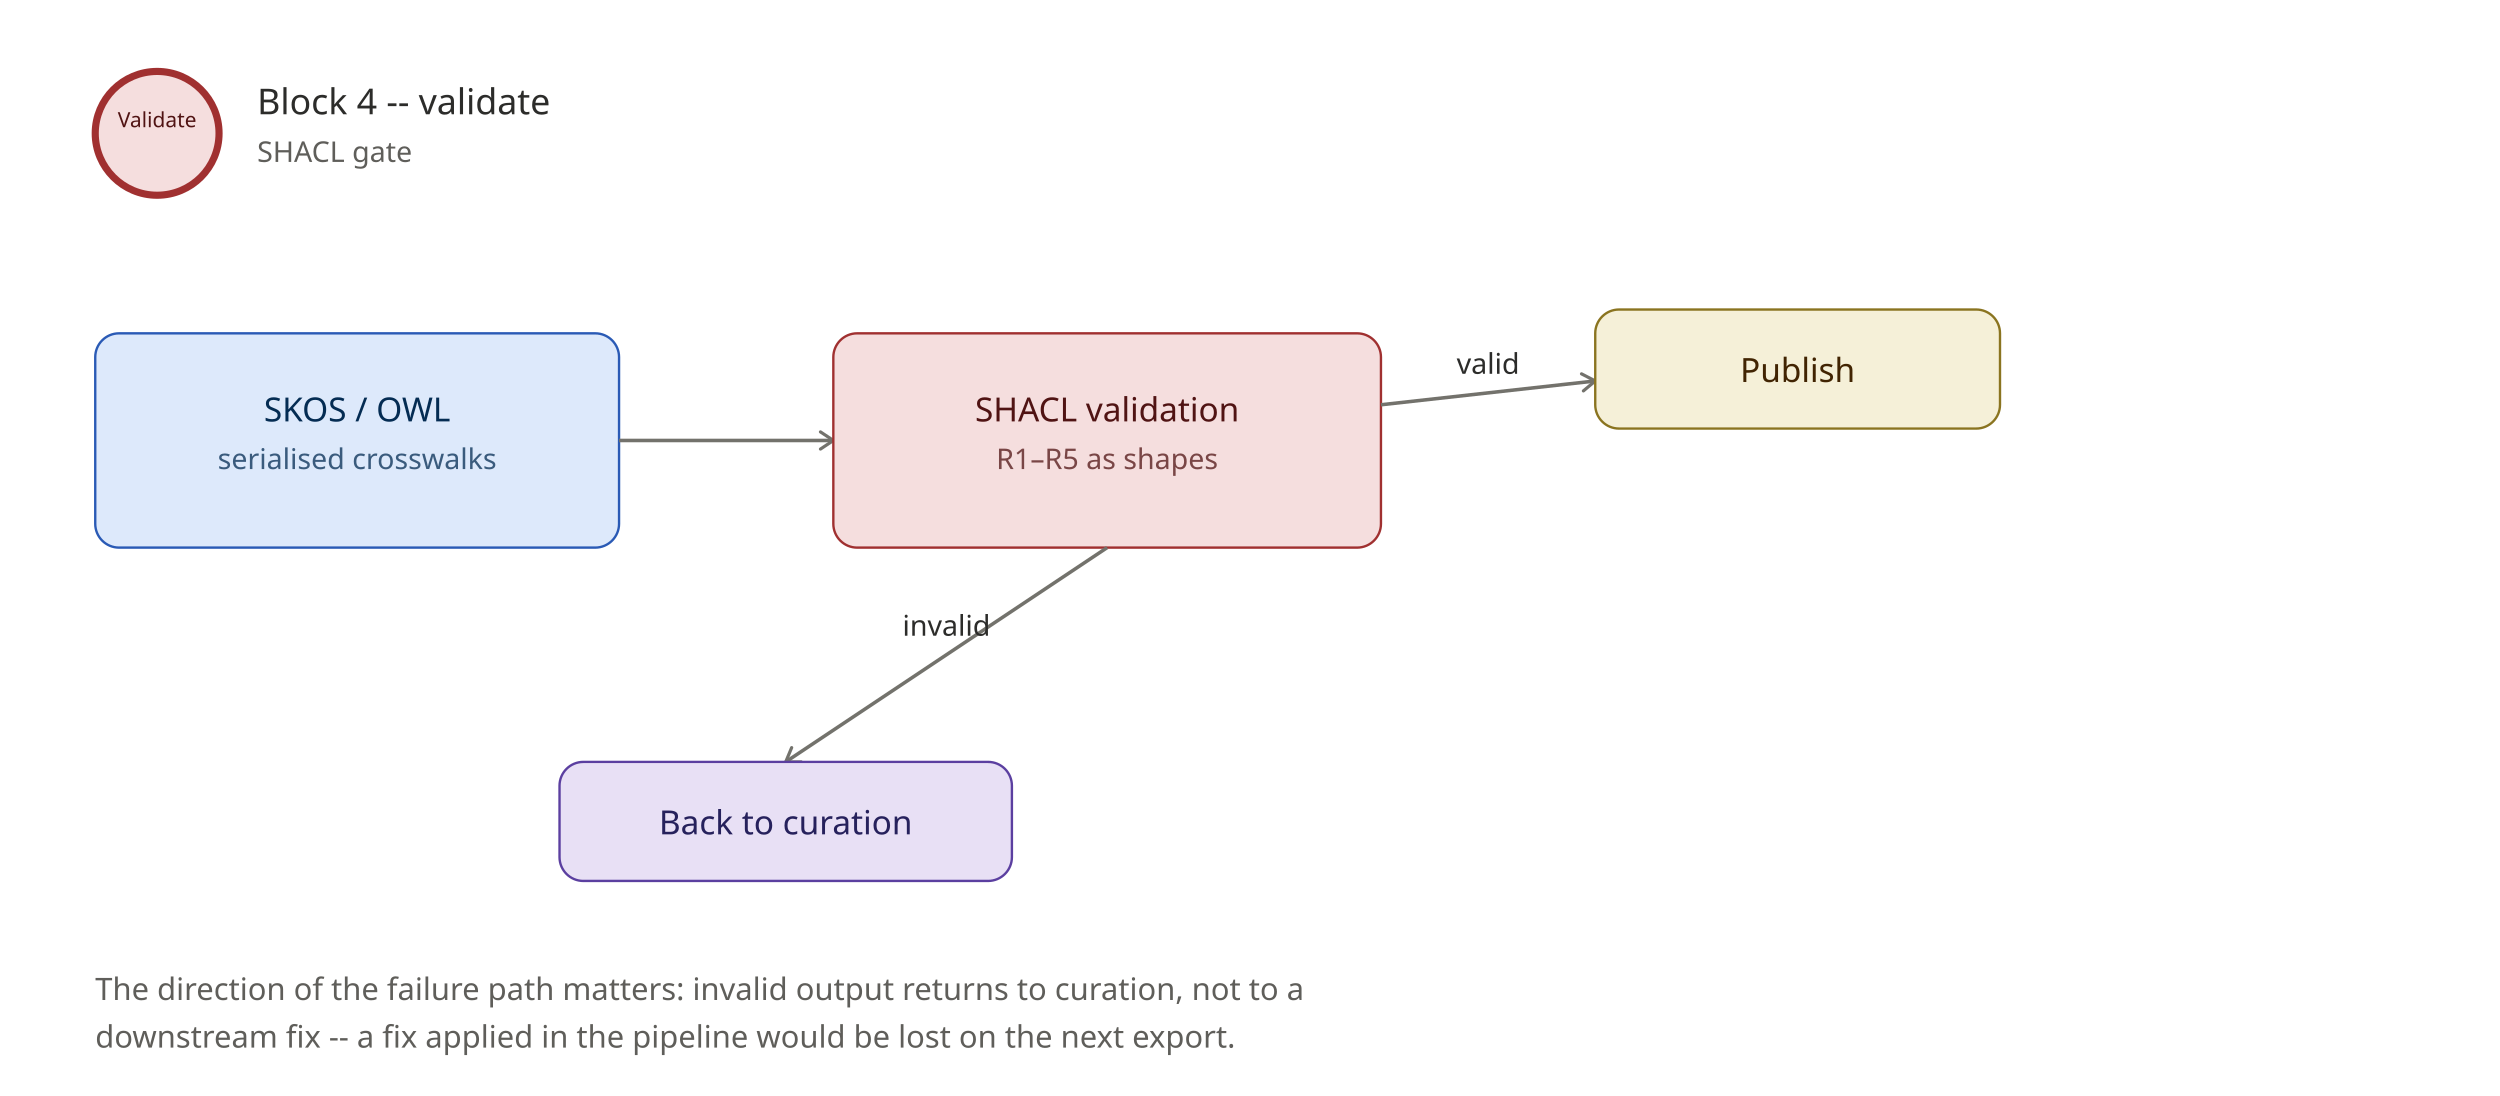
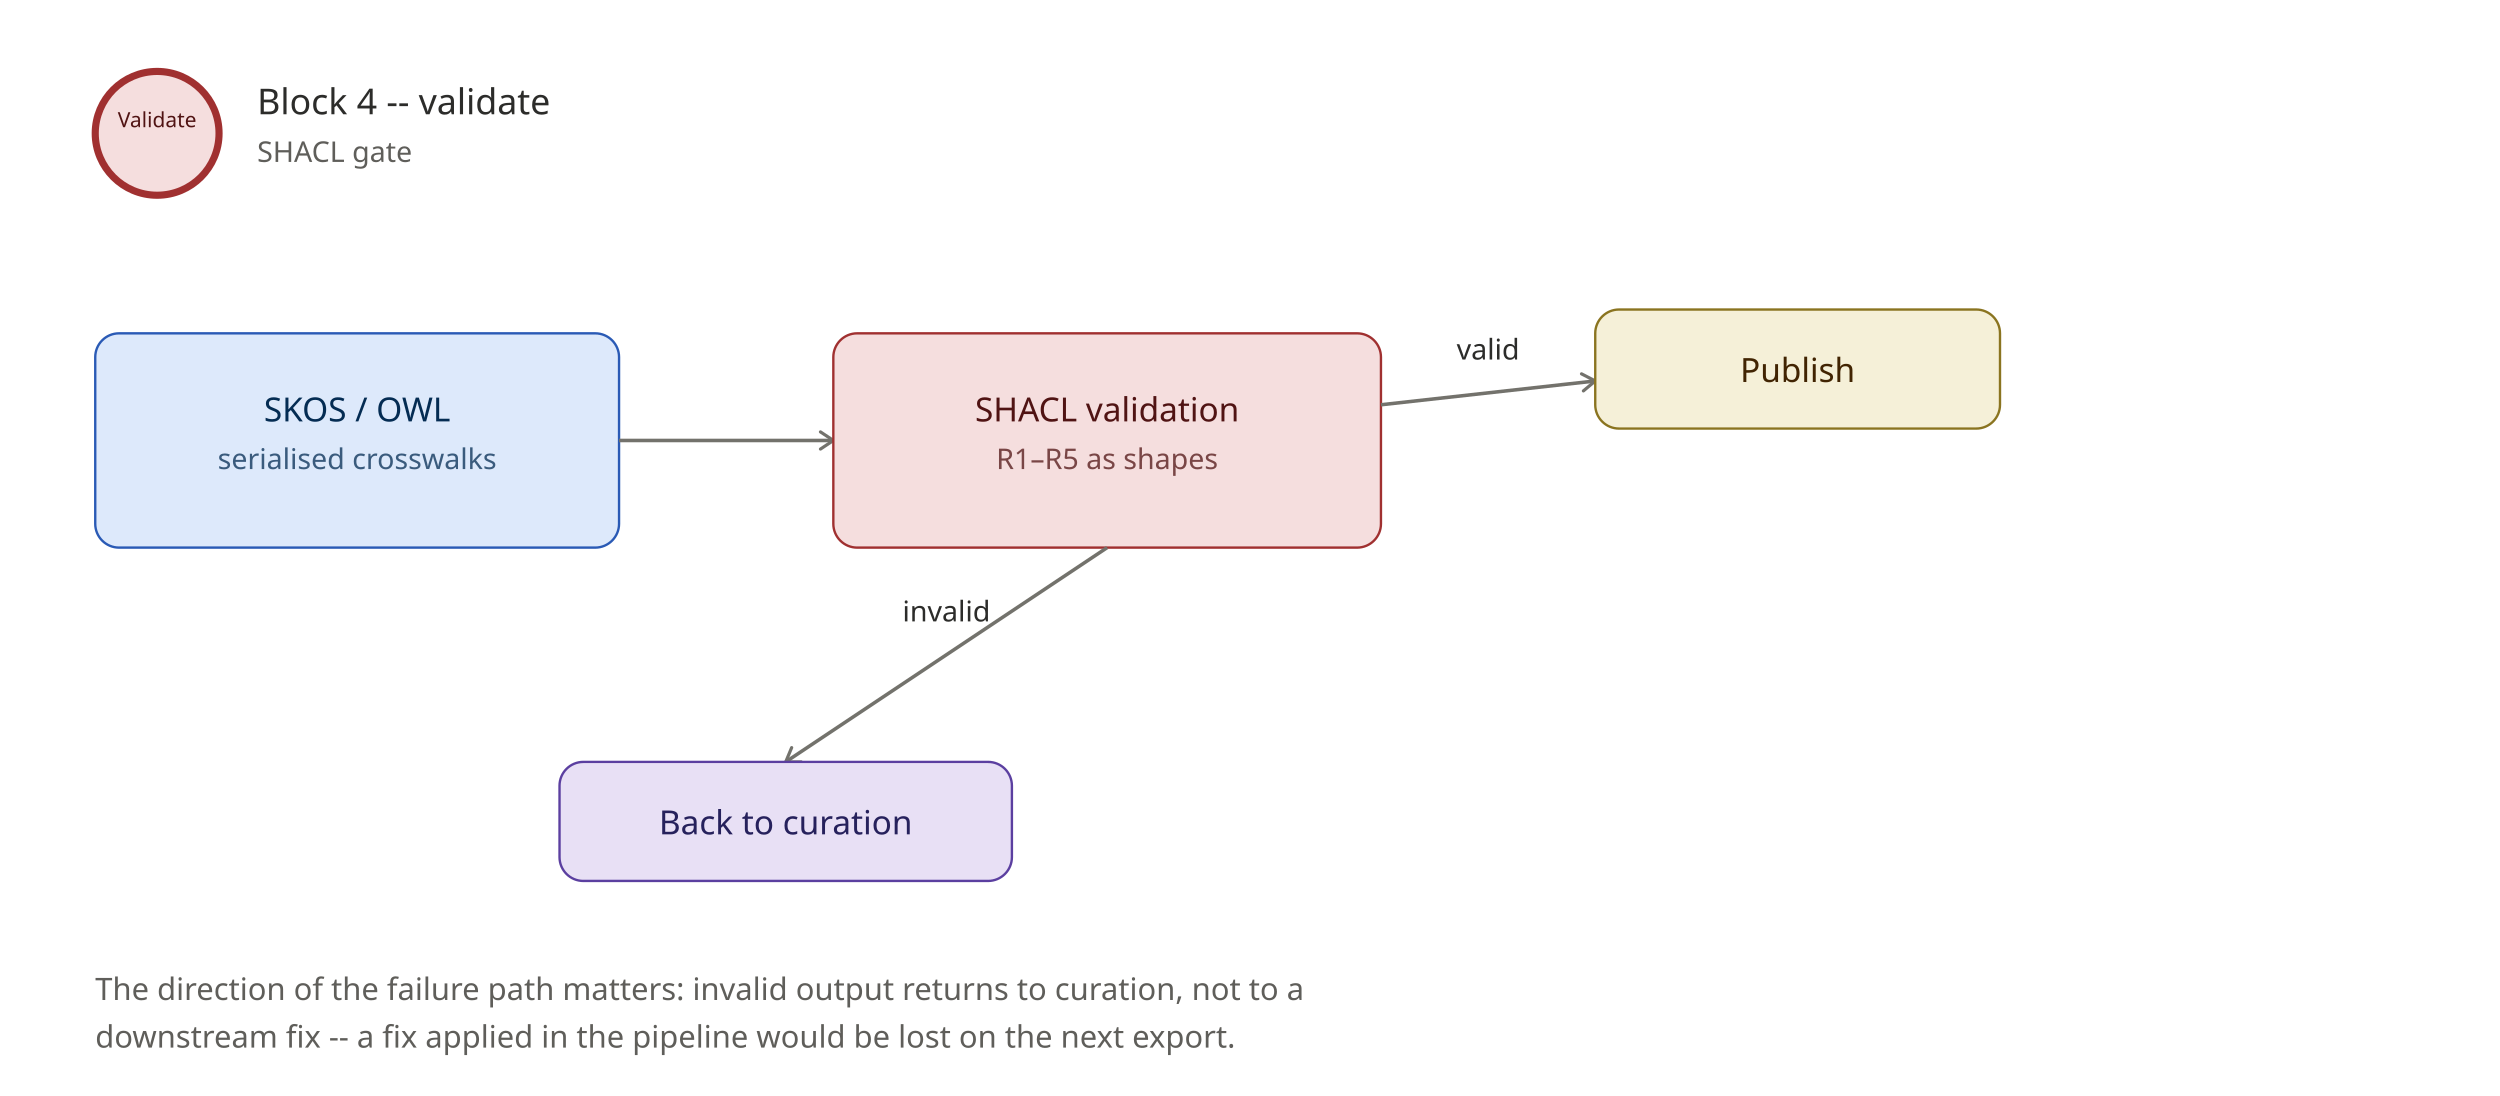
<svg xmlns="http://www.w3.org/2000/svg" width="1050" height="460" viewBox="0 0 1050 460" role="img">
  <defs>
    <marker id="arrow" viewBox="0 0 10 10" refX="8" refY="5" markerWidth="6" markerHeight="6" orient="auto-start-reverse">
      <path d="M2 1L8 5L2 9" fill="none" stroke="#73726c" stroke-width="1.5" stroke-linecap="round" stroke-linejoin="round" />
    </marker>
  </defs>
  <circle cx="66.0" cy="56.0" r="26.0" fill="#f5dede" stroke="#a03030" stroke-width="3" />
  <text x="66.0" y="50.0" text-anchor="middle" dominant-baseline="central" font-family="Fira Sans" font-weight="500" font-size="8.8" fill="#501313">Validate</text>
  <text x="66.0" y="64.8" text-anchor="middle" dominant-baseline="central" font-family="Fira Sans" font-size="3.9" fill="#501313" opacity="0.8" />
  <text x="108.0" y="48.0" font-family="Fira Sans" font-weight="500" font-size="15" fill="#2c2c2a">Block 4 -- validate</text>
  <text x="108.0" y="68.0" font-family="Fira Sans" font-size="12" fill="#5f5e5a">SHACL gate</text>
  <rect x="40.0" y="140.0" width="220.0" height="90.0" rx="10" fill="#dde9fb" stroke="#2a5ab5" stroke-width="1" />
  <text x="150.0" y="177.0" text-anchor="middle" font-family="Fira Sans" font-weight="500" font-size="14" fill="#042c53">SKOS / OWL</text>
  <text x="150.0" y="197.0" text-anchor="middle" font-family="Fira Sans" font-size="12" fill="#042c53" opacity="0.75">serialised crosswalks</text>
  <line x1="260.0" y1="185.0" x2="350.0" y2="185.0" stroke="#73726c" stroke-width="1.5" marker-end="url(#arrow)" />
  <rect x="350.0" y="140.0" width="230.0" height="90.0" rx="10" fill="#f5dede" stroke="#a03030" stroke-width="1" />
  <text x="465.0" y="177.0" text-anchor="middle" font-family="Fira Sans" font-weight="500" font-size="14" fill="#501313">SHACL validation</text>
  <text x="465.0" y="197.0" text-anchor="middle" font-family="Fira Sans" font-size="12" fill="#501313" opacity="0.75">R1–R5 as shapes</text>
  <line x1="580.0" y1="170.0" x2="670.0" y2="160.0" stroke="#73726c" stroke-width="1.5" marker-end="url(#arrow)" />
-   <text x="625.0" y="157.0" text-anchor="middle" font-family="Fira Sans" font-weight="500" font-size="12" fill="#2c2c2a">valid</text>
+   <text x="625.0" y="151.0" text-anchor="middle" font-family="Fira Sans" font-weight="500" font-size="12" fill="#2c2c2a">valid</text>
  <rect x="670.0" y="130.0" width="170.0" height="50.0" rx="10" fill="#f5f0d8" stroke="#8a7420" stroke-width="1" />
  <text x="755.0" y="155.0" text-anchor="middle" dominant-baseline="central" font-family="Fira Sans" font-weight="500" font-size="14" fill="#412402">Publish</text>
  <line x1="465.0" y1="230.0" x2="330.0" y2="320.0" stroke="#73726c" stroke-width="1.5" marker-end="url(#arrow)" />
-   <text x="397.5" y="267.0" text-anchor="middle" font-family="Fira Sans" font-weight="500" font-size="12" fill="#2c2c2a">invalid</text>
+   <text x="397.5" y="261.0" text-anchor="middle" font-family="Fira Sans" font-weight="500" font-size="12" fill="#2c2c2a">invalid</text>
  <rect x="235.0" y="320.0" width="190.0" height="50.0" rx="10" fill="#e8e0f5" stroke="#5b3fa0" stroke-width="1" />
  <text x="330.0" y="345.0" text-anchor="middle" dominant-baseline="central" font-family="Fira Sans" font-weight="500" font-size="14" fill="#26215c">Back to curation</text>
  <text x="40.0" y="420.0" font-family="Fira Sans" font-size="13" fill="#5f5e5a">The direction of the failure path matters: invalid output returns to curation, not to a</text>
  <text x="40.0" y="440.0" font-family="Fira Sans" font-size="13" fill="#5f5e5a">downstream fix -- a fix applied in the pipeline would be lost on the next export.</text>
</svg>
